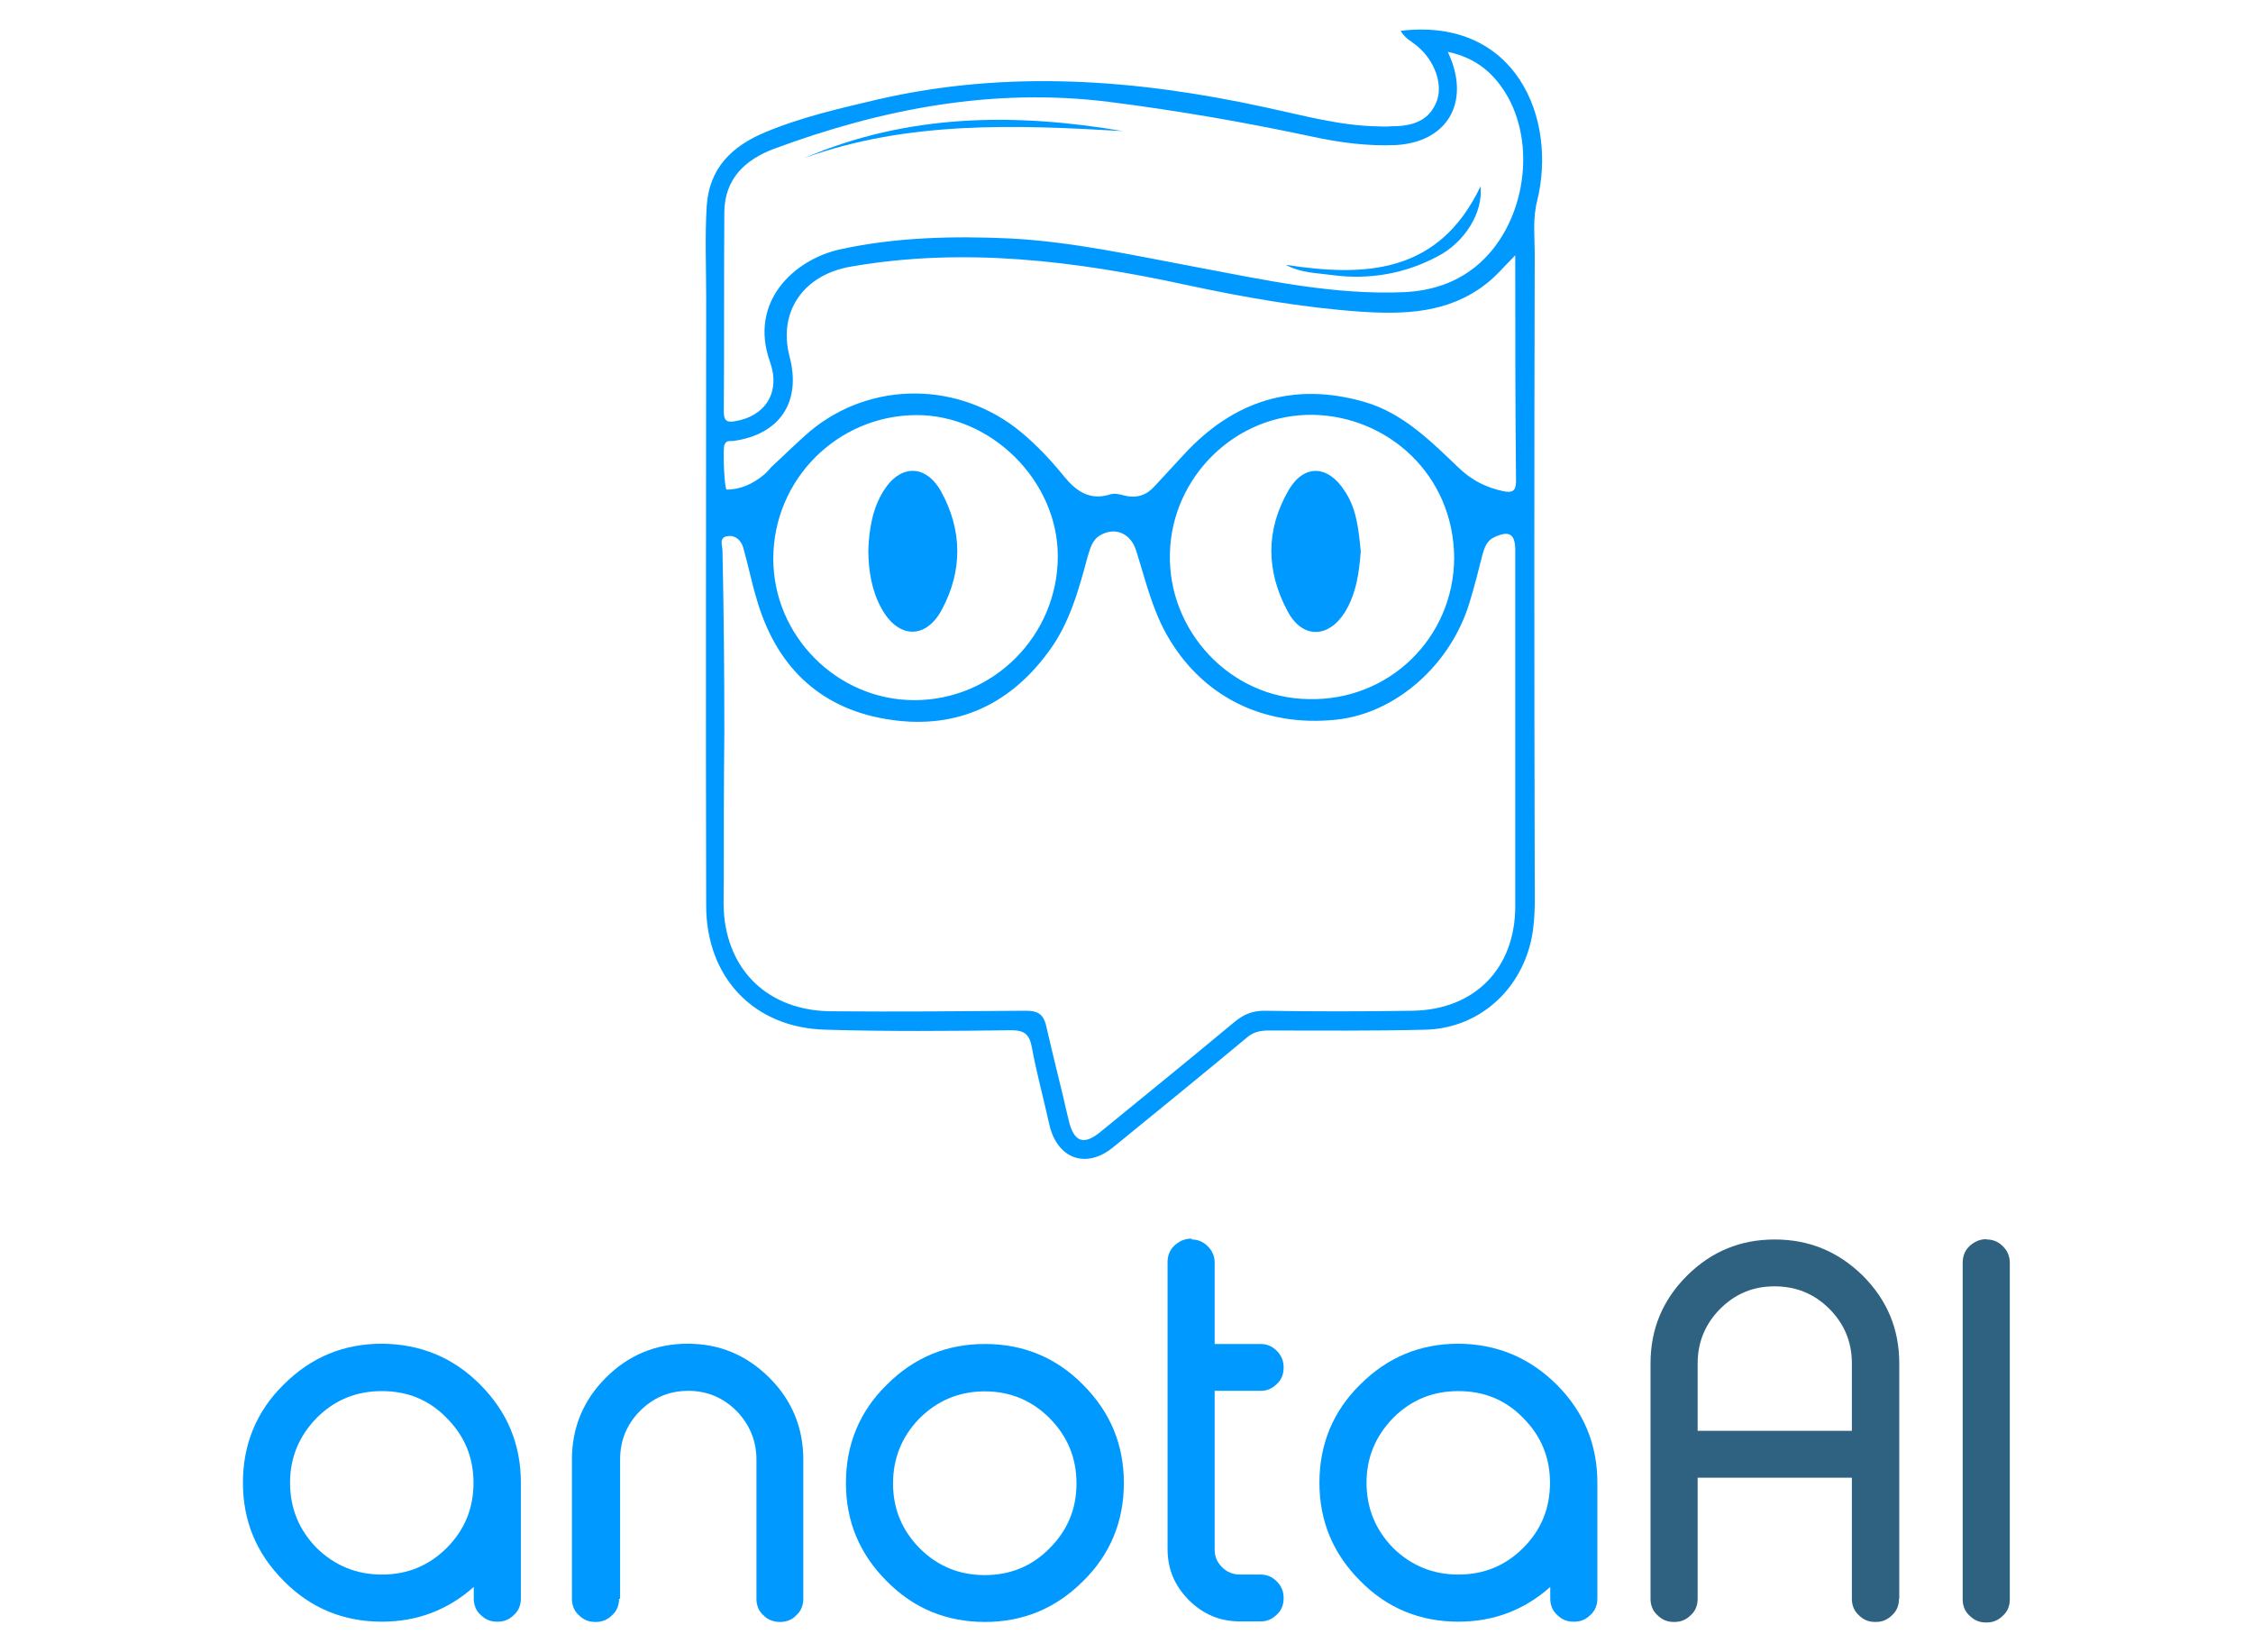
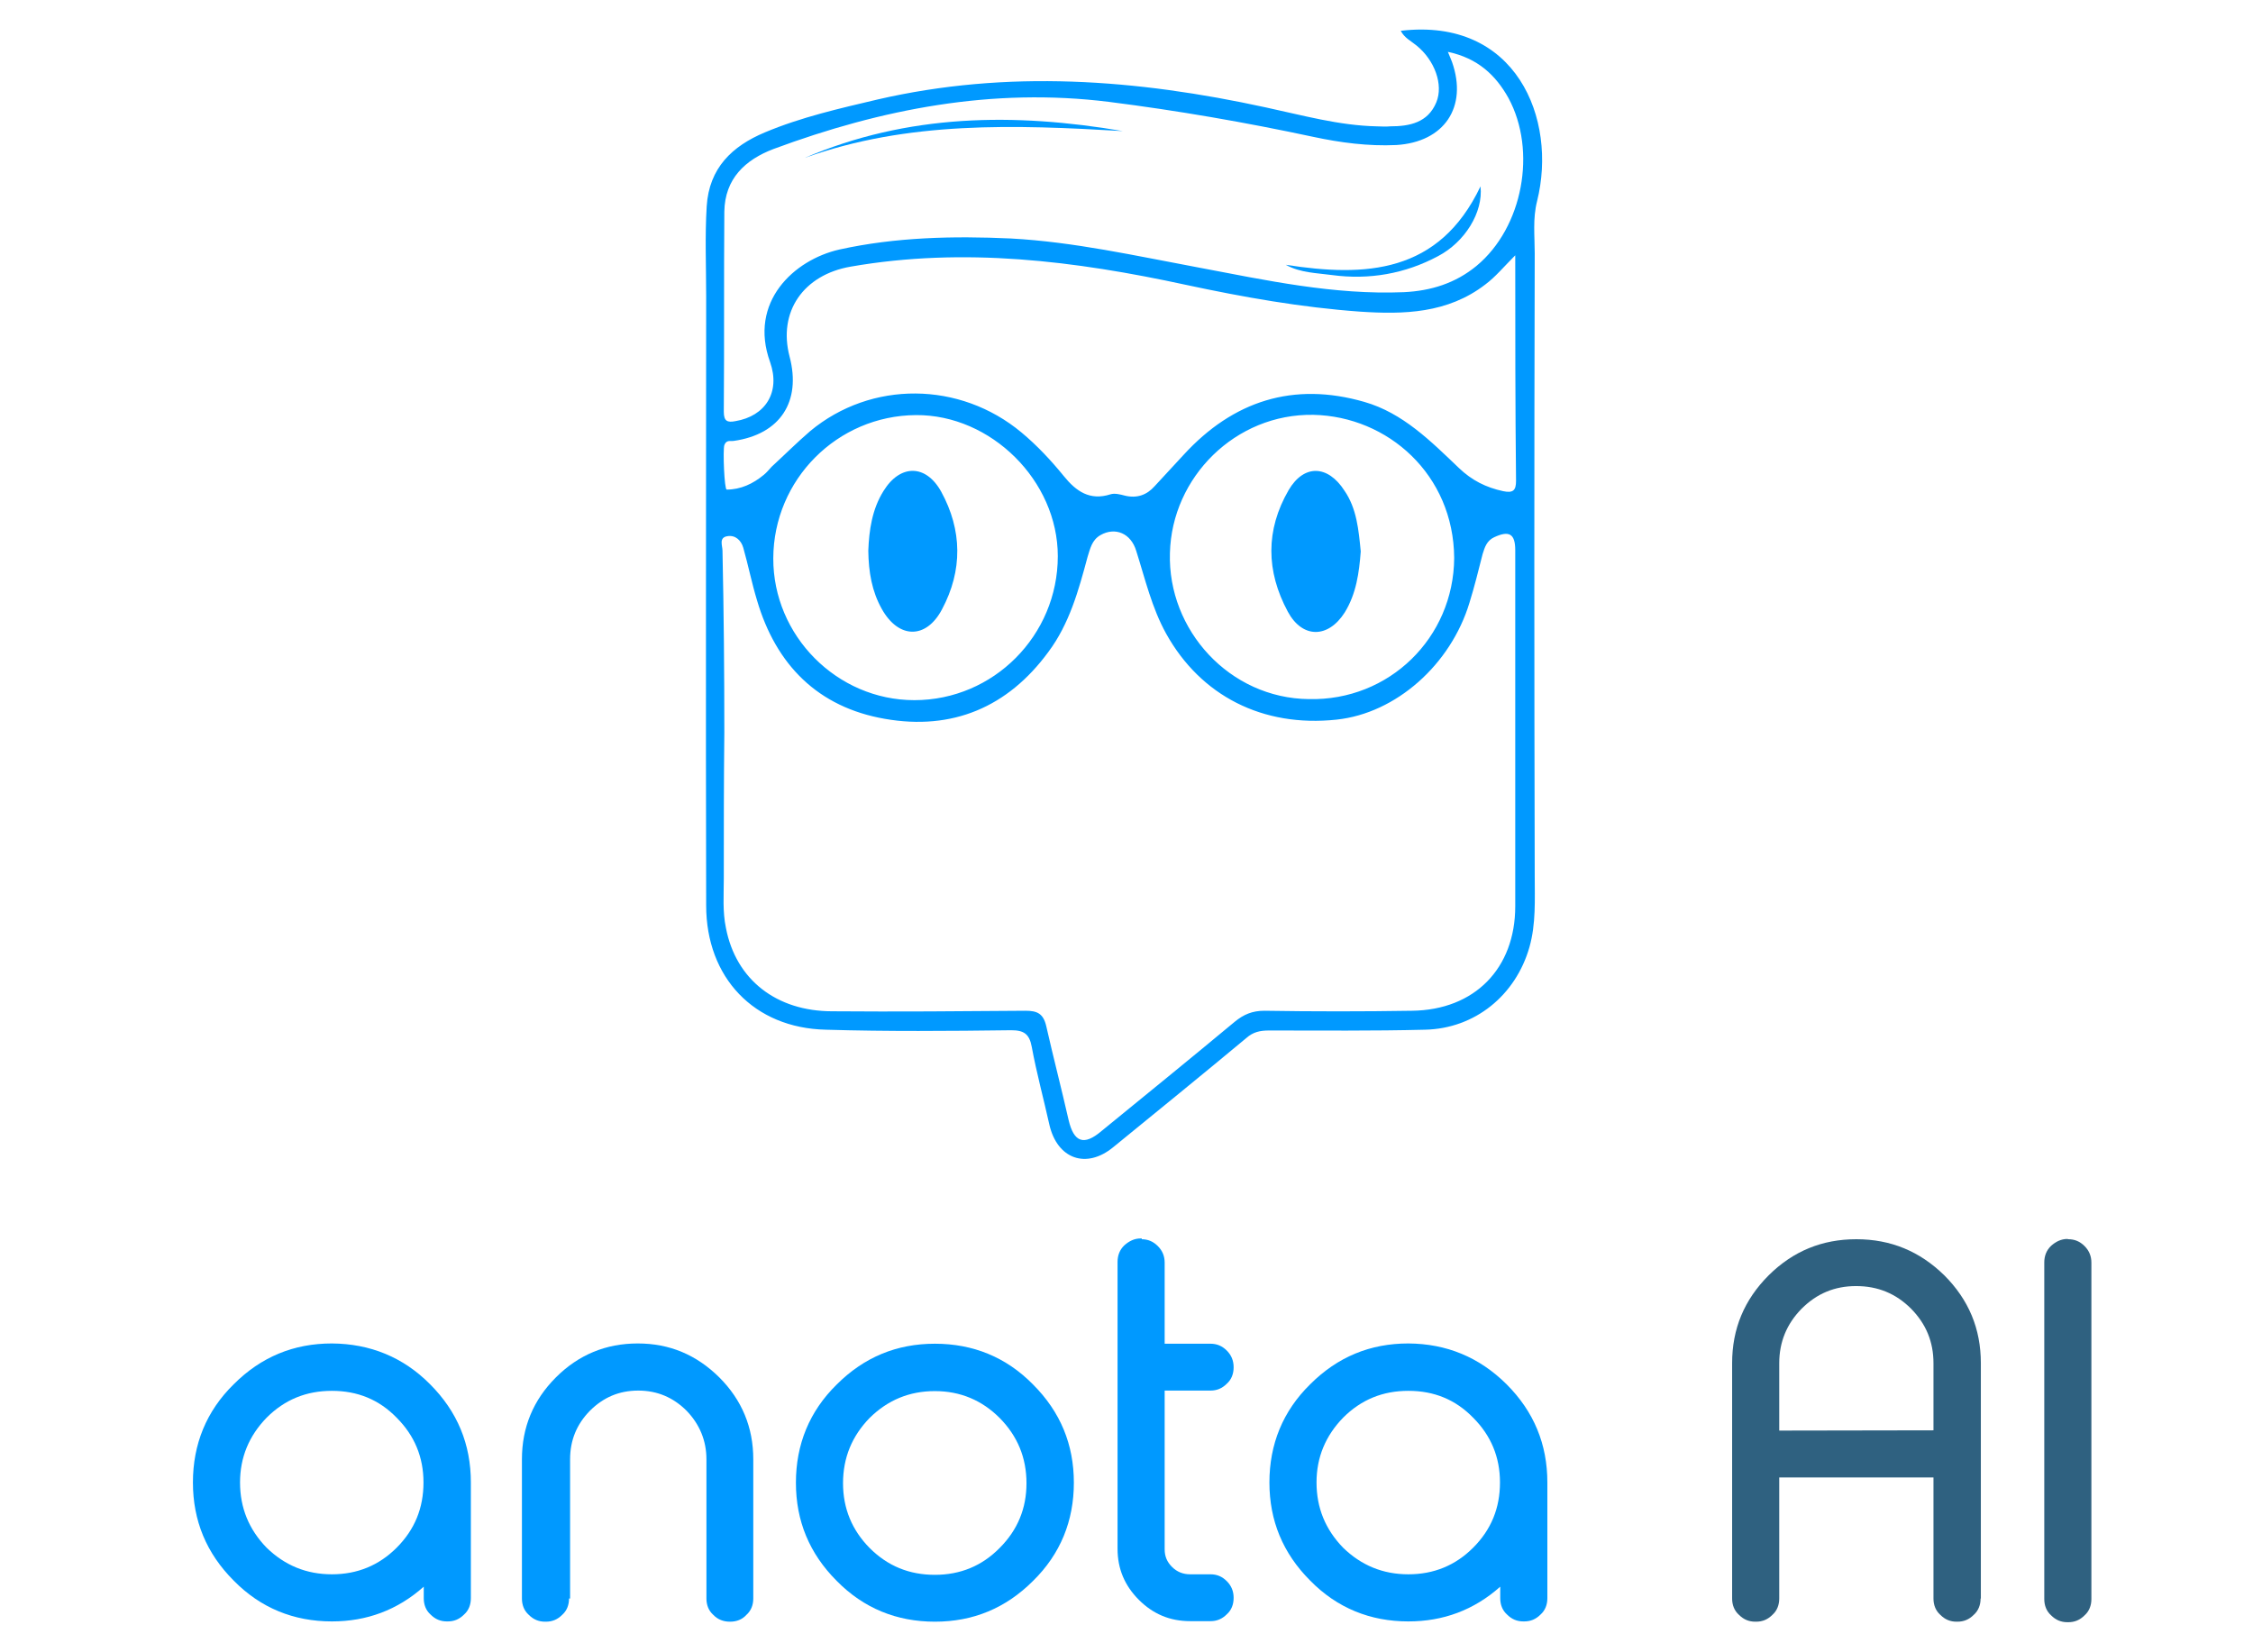
<svg xmlns="http://www.w3.org/2000/svg" version="1.1" id="Camada_1" x="0px" y="0px" viewBox="0 0 856 627.5" style="enable-background:new 0 0 856 627.5;" xml:space="preserve">
  <style type="text/css">
	.st0{fill:#0099FF;}
	.st1{fill:#2F6180;}
</style>
  <g>
-     <path class="st0" d="M532.2,11.7C576,6.5,591.8,45.1,584,76.4c-1.7,6.7-0.9,13.2-0.9,19.8c-0.2,78.8-0.2,157.5,0,236.5   c0,9.1,0.5,18.3-2,27.1c-5.2,18.3-20.7,31-39.7,31.4c-19.8,0.5-39.5,0.3-59.3,0.3c-3.4,0-6,0.6-8.5,2.8   c-16.8,14-33.7,27.7-50.6,41.5c-10.3,8.5-21.3,4.5-24.3-8.5c-2.2-9.9-4.9-19.8-6.7-29.6c-0.9-4.9-3-6.3-7.8-6.3   c-23.5,0.3-47,0.5-70.4-0.2c-27.3-0.6-45.5-19.8-45.5-47.2c-0.2-77.1,0-154.2,0-231.4c0-11.4-0.5-22.9,0.2-34.2   c0.9-14.6,9.7-22.9,22.1-28.1c13.8-5.8,28.4-9.1,42.8-12.5c49.4-11.4,98.4-7.7,147.5,3c14,3,27.9,6.9,42.2,7.2c1.7,0,3.3,0.2,5,0   c7.5,0,14.4-1.4,17.6-9.1c2.8-6.7-0.6-16-7.5-21.6C536,15.5,533.6,14.4,532.2,11.7z M275.2,278.3C275,278.3,275,278.3,275.2,278.3   c-0.2,18.5-0.2,37-0.2,55.5c0,6.3-0.5,12.5,0.8,18.7c3.8,19.8,19.3,31.7,40.4,31.7c24.6,0.2,49.1,0,73.5-0.2c4.4,0,6.7,1.1,7.8,5.8   c2.7,11.9,5.8,23.8,8.5,35.7c2,8.5,5.8,9.9,12.5,4.2c16.9-13.8,33.9-27.6,50.6-41.5c3.4-2.8,6.7-4.2,11.3-4.2   c18.7,0.3,37.3,0.3,56.1,0c23.8-0.3,39.2-16.1,39.2-39.7c0-45.1,0-90.3,0-135.3c0-6.3-2.4-7.5-8-4.9c-2.8,1.3-3.6,3.8-4.4,6.4   c-1.6,6.3-3.1,12.4-5,18.5c-7.1,23.5-27.9,42-50.5,44.4c-28.1,3-51.6-9.1-64.7-32.6c-5.5-9.9-8-20.8-11.4-31.5c-2-6.7-8-9.2-13.6-6   c-3.3,1.9-3.9,5.2-4.9,8.3c-3.4,12.7-6.9,25.4-14.9,36.1c-15.4,21-36.5,29.9-62.1,25.4c-25.4-4.4-41.4-20.5-48.6-45.1   c-2-6.6-3.3-13.2-5.2-19.9c-0.8-2.8-3-4.9-6-4.4c-3.4,0.5-1.9,3.6-1.9,5.5C275,232.3,275.2,255.1,275.2,278.3z M550.1,19.7   c0.8,2,1.3,3,1.6,3.9c6,17.1-3,30.4-21.2,31.5c-10.7,0.5-21.2-0.9-31.5-3.1c-25.7-5.5-51.6-10-77.7-13.3   c-44.2-5.5-86.4,2.7-127.4,17.9c-10.8,4.1-18.5,11.3-18.7,23.8c-0.2,25.4,0,50.6-0.2,76c0,3.6,1.3,4.2,4.4,3.6   c11.4-1.9,17.2-11,13.2-22.4c-8.3-22.9,9.1-38.9,26.3-42.8c21.3-4.7,43.3-5.2,65.1-4.2c24.1,1.3,47.5,6.6,71.2,11   c25.9,4.9,51.6,10.5,78.2,9.4c10.3-0.5,19.6-3.4,27.6-10c17.6-14.6,23-43.7,12.1-63.8C568.3,28.6,561.5,22.1,550.1,19.7z M575.7,97   c-4.4,4.4-7.5,8.2-11.4,11.1c-14.3,11-31,11.4-47.5,10.3c-22.4-1.6-44.4-5.5-66.3-10.2c-42-9.1-84.3-14.4-127.3-6.9   c-17.9,3.1-27.7,17.1-23.2,34.2c4.5,17.1-3.6,29.5-21.2,32c-1.3,0.2-2.8-0.5-3.6,1.6c-0.6,1.9,0,16.9,0.9,16.9   c5.3,0,10-2.2,14.1-5.6c1.1-0.9,2-2,3-3.1c4.9-4.5,9.6-9.2,14.6-13.5c23.2-19.3,56.9-19,80.3,0.5c6,5,11.3,10.7,16.1,16.6   c4.7,5.8,9.9,9.4,17.7,6.9c1.6-0.5,3.6,0,5.5,0.5c4.5,1.1,8.3-0.2,11.3-3.6c3.6-3.9,7.4-8,11-11.9c18.8-20.5,41.7-27.9,68.7-20.1   c14.6,4.2,25.2,14.9,35.9,25.1c4.9,4.7,10.3,7.4,16.8,8.8c3.8,0.8,4.9-0.3,4.9-3.9C575.7,154.5,575.7,126.4,575.7,97z M347.4,266   c30.1,0,54.5-24.6,54.5-54.7c0-28.7-25.4-53.8-53.9-53.6c-29.9,0.2-54.1,24.5-54.2,54.4C293.7,241.5,318,266,347.4,266z M552.5,212   c-0.2-31.7-25.2-53.8-53.5-54.4c-29.6-0.5-53.8,23.7-54.5,52.5c-0.9,29.3,22.7,55.2,52.8,55.5C527.8,266.3,552.3,242.3,552.5,212z" />
+     <path class="st0" d="M532.2,11.7C576,6.5,591.8,45.1,584,76.4c-1.7,6.7-0.9,13.2-0.9,19.8c-0.2,78.8-0.2,157.5,0,236.5   c0,9.1,0.5,18.3-2,27.1c-5.2,18.3-20.7,31-39.7,31.4c-19.8,0.5-39.5,0.3-59.3,0.3c-3.4,0-6,0.6-8.5,2.8   c-16.8,14-33.7,27.7-50.6,41.5c-10.3,8.5-21.3,4.5-24.3-8.5c-2.2-9.9-4.9-19.8-6.7-29.6c-0.9-4.9-3-6.3-7.8-6.3   c-23.5,0.3-47,0.5-70.4-0.2c-27.3-0.6-45.5-19.8-45.5-47.2c-0.2-77.1,0-154.2,0-231.4c0-11.4-0.5-22.9,0.2-34.2   c0.9-14.6,9.7-22.9,22.1-28.1c13.8-5.8,28.4-9.1,42.8-12.5c49.4-11.4,98.4-7.7,147.5,3c14,3,27.9,6.9,42.2,7.2c1.7,0,3.3,0.2,5,0   c7.5,0,14.4-1.4,17.6-9.1c2.8-6.7-0.6-16-7.5-21.6C536,15.5,533.6,14.4,532.2,11.7z M275.2,278.3C275,278.3,275,278.3,275.2,278.3   c-0.2,18.5-0.2,37-0.2,55.5c0,6.3-0.5,12.5,0.8,18.7c3.8,19.8,19.3,31.7,40.4,31.7c24.6,0.2,49.1,0,73.5-0.2c4.4,0,6.7,1.1,7.8,5.8   c2.7,11.9,5.8,23.8,8.5,35.7c2,8.5,5.8,9.9,12.5,4.2c16.9-13.8,33.9-27.6,50.6-41.5c3.4-2.8,6.7-4.2,11.3-4.2   c18.7,0.3,37.3,0.3,56.1,0c23.8-0.3,39.2-16.1,39.2-39.7c0-45.1,0-90.3,0-135.3c0-6.3-2.4-7.5-8-4.9c-2.8,1.3-3.6,3.8-4.4,6.4   c-1.6,6.3-3.1,12.4-5,18.5c-7.1,23.5-27.9,42-50.5,44.4c-28.1,3-51.6-9.1-64.7-32.6c-5.5-9.9-8-20.8-11.4-31.5c-2-6.7-8-9.2-13.6-6   c-3.3,1.9-3.9,5.2-4.9,8.3c-3.4,12.7-6.9,25.4-14.9,36.1c-15.4,21-36.5,29.9-62.1,25.4c-25.4-4.4-41.4-20.5-48.6-45.1   c-2-6.6-3.3-13.2-5.2-19.9c-0.8-2.8-3-4.9-6-4.4c-3.4,0.5-1.9,3.6-1.9,5.5C275,232.3,275.2,255.1,275.2,278.3z M550.1,19.7   c0.8,2,1.3,3,1.6,3.9c6,17.1-3,30.4-21.2,31.5c-10.7,0.5-21.2-0.9-31.5-3.1c-25.7-5.5-51.6-10-77.7-13.3   c-44.2-5.5-86.4,2.7-127.4,17.9c-10.8,4.1-18.5,11.3-18.7,23.8c-0.2,25.4,0,50.6-0.2,76c0,3.6,1.3,4.2,4.4,3.6   c11.4-1.9,17.2-11,13.2-22.4c-8.3-22.9,9.1-38.9,26.3-42.8c21.3-4.7,43.3-5.2,65.1-4.2c24.1,1.3,47.5,6.6,71.2,11   c25.9,4.9,51.6,10.5,78.2,9.4c10.3-0.5,19.6-3.4,27.6-10c17.6-14.6,23-43.7,12.1-63.8C568.3,28.6,561.5,22.1,550.1,19.7z M575.7,97   c-4.4,4.4-7.5,8.2-11.4,11.1c-14.3,11-31,11.4-47.5,10.3c-22.4-1.6-44.4-5.5-66.3-10.2c-42-9.1-84.3-14.4-127.3-6.9   c-17.9,3.1-27.7,17.1-23.2,34.2s-3.6,29.5-21.2,32c-1.3,0.2-2.8-0.5-3.6,1.6c-0.6,1.9,0,16.9,0.9,16.9c5.3,0,10-2.2,14.1-5.6   c1.1-0.9,2-2,3-3.1c4.9-4.5,9.6-9.2,14.6-13.5c23.2-19.3,56.9-19,80.3,0.5c6,5,11.3,10.7,16.1,16.6c4.7,5.8,9.9,9.4,17.7,6.9   c1.6-0.5,3.6,0,5.5,0.5c4.5,1.1,8.3-0.2,11.3-3.6c3.6-3.9,7.4-8,11-11.9c18.8-20.5,41.7-27.9,68.7-20.1   c14.6,4.2,25.2,14.9,35.9,25.1c4.9,4.7,10.3,7.4,16.8,8.8c3.8,0.8,4.9-0.3,4.9-3.9C575.7,154.5,575.7,126.4,575.7,97z M347.4,266   c30.1,0,54.5-24.6,54.5-54.7c0-28.7-25.4-53.8-53.9-53.6c-29.9,0.2-54.1,24.5-54.2,54.4C293.7,241.5,318,266,347.4,266z M552.5,212   c-0.2-31.7-25.2-53.8-53.5-54.4c-29.6-0.5-53.8,23.7-54.5,52.5c-0.9,29.3,22.7,55.2,52.8,55.5C527.8,266.3,552.3,242.3,552.5,212z" />
    <path class="st0" d="M305.7,60c39.2-16.8,79.8-17.2,120.9-10.2C385.7,47.4,344.9,45.9,305.7,60z" />
    <path class="st0" d="M488.5,100.6c30.3,4.7,58.2,3.4,74-29.8c1.1,9.9-6,21.2-16.1,26.5c-12.5,6.7-26.2,9.1-40.3,7.2   C500.3,103.7,494.1,103.7,488.5,100.6z" />
    <path class="st0" d="M329.9,209.2c0.3-7.7,1.4-15.7,5.8-22.7c6.3-10.2,16.1-10.2,21.9,0.3c8,14.6,8.2,29.9,0.3,44.7   c-6,11.4-16.5,11.3-22.9-0.2C331.3,224.7,330,217.4,329.9,209.2z" />
    <path class="st0" d="M517,209.5c-0.6,8-1.7,16.1-6.1,23.2c-6.3,9.9-16.1,9.9-21.6-0.3c-8.3-15.4-8.5-31,0.3-46.2   c5.8-9.9,14.9-9.6,21.2,0.2C515.5,193.2,516.2,201.4,517,209.5z" />
  </g>
  <g>
-     <path class="st0" d="M182.4,526c10.4,10.4,15.5,22.8,15.5,37.3v44c0,2.4-0.8,4.6-2.6,6.2c-1.8,1.8-3.8,2.6-6.2,2.6h-0.3   c-2.4,0-4.4-0.8-6.2-2.6c-1.8-1.6-2.6-3.8-2.6-6.2v-4.4c-10,8.9-21.7,13.2-34.9,13.2c-14.5,0-27.1-5.1-37.3-15.5   c-10.4-10.4-15.5-22.8-15.5-37.3c0-14.5,5.1-27.1,15.5-37.3c10.4-10.4,22.8-15.5,37.3-15.5C159.6,510.6,172.2,515.7,182.4,526z    M120.3,538.7c-6.7,6.9-10.1,15.1-10.1,24.6c0,9.7,3.4,17.9,10.1,24.8c6.9,6.7,15.1,10.1,24.8,10.1c9.7,0,17.9-3.4,24.6-10.1   c6.9-6.9,10.2-15.1,10.2-24.8c0-9.6-3.4-17.8-10.2-24.6c-6.7-6.9-14.9-10.2-24.6-10.2C135.4,528.5,127.2,531.8,120.3,538.7z" />
-     <path class="st0" d="M235.2,607.4c0,2.4-0.8,4.6-2.6,6.2c-1.8,1.8-3.8,2.6-6.2,2.6h-0.3c-2.4,0-4.4-0.8-6.2-2.6   c-1.8-1.6-2.6-3.8-2.6-6.2v-52.9c0-12.1,4.3-22.5,12.9-31.1c8.6-8.6,19-12.9,31.1-12.9c12.1,0,22.3,4.3,31,12.9   c8.6,8.6,12.9,19,12.9,31.1v52.9c0,2.4-0.8,4.6-2.6,6.2c-1.6,1.8-3.8,2.6-6.2,2.6h-0.1c-2.4,0-4.6-0.8-6.3-2.6   c-1.8-1.6-2.6-3.8-2.6-6.2v-52.9c0-7.1-2.6-13.3-7.5-18.4c-5.1-5.1-11.2-7.7-18.4-7.7c-7.3,0-13.3,2.6-18.4,7.7   c-5,5.1-7.5,11.2-7.5,18.4v52.9H235.2z" />
-     <path class="st0" d="M374.2,510.6c14.5,0,27.1,5.1,37.3,15.5c10.4,10.4,15.5,22.8,15.5,37.3c0,14.5-5.1,27.1-15.5,37.3   c-10.4,10.4-22.8,15.5-37.3,15.5s-27.1-5.1-37.3-15.5c-10.4-10.4-15.5-22.8-15.5-37.3c0-14.5,5.1-27.1,15.5-37.3   C347.3,515.7,359.7,510.6,374.2,510.6z M374.2,528.6c-9.7,0-17.9,3.4-24.8,10.2c-6.7,6.9-10.1,15.1-10.1,24.8   c0,9.6,3.4,17.8,10.1,24.6c6.9,6.9,15.1,10.2,24.8,10.2c9.7,0,17.9-3.4,24.6-10.2c6.9-6.9,10.2-15.1,10.2-24.6   c0-9.7-3.4-17.9-10.2-24.8C392.1,532.1,383.9,528.6,374.2,528.6z" />
-     <path class="st0" d="M452.7,470.9c2.4,0,4.4,0.8,6.2,2.6c1.8,1.8,2.6,3.9,2.6,6.3v30.8h17.4c2.4,0,4.4,0.8,6.2,2.6   c1.8,1.8,2.6,3.9,2.6,6.3v0.1c0,2.4-0.8,4.6-2.6,6.2c-1.8,1.8-3.8,2.6-6.2,2.6h-17.4v60.3c0,2.7,0.9,4.8,2.8,6.7   c1.9,1.9,4.2,2.8,6.9,2.8h7.7c2.4,0,4.4,0.8,6.2,2.6c1.8,1.8,2.6,3.9,2.6,6.3v0.1c0,2.4-0.8,4.6-2.6,6.2c-1.8,1.8-3.8,2.6-6.2,2.6   h-7.7c-7.7,0-14.1-2.7-19.5-8.1c-5.4-5.4-8.1-11.8-8.1-19.4v-109c0-2.4,0.8-4.6,2.6-6.3c1.8-1.6,3.8-2.6,6.2-2.6h0.4V470.9z" />
-     <path class="st0" d="M591.4,526c10.4,10.4,15.5,22.8,15.5,37.3v44c0,2.4-0.8,4.6-2.6,6.2c-1.8,1.8-3.8,2.6-6.2,2.6h-0.3   c-2.4,0-4.4-0.8-6.2-2.6c-1.8-1.6-2.6-3.8-2.6-6.2v-4.4c-10,8.9-21.7,13.2-34.9,13.2c-14.5,0-27.1-5.1-37.3-15.5   c-10.4-10.4-15.5-22.8-15.5-37.3c0-14.5,5.1-27.1,15.5-37.3c10.4-10.4,22.8-15.5,37.3-15.5C568.6,510.6,581,515.7,591.4,526z    M529.3,538.7c-6.7,6.9-10.1,15.1-10.1,24.6c0,9.7,3.4,17.9,10.1,24.8c6.9,6.7,15.1,10.1,24.8,10.1c9.7,0,17.9-3.4,24.6-10.1   c6.9-6.9,10.2-15.1,10.2-24.8c0-9.6-3.4-17.8-10.2-24.6c-6.7-6.9-14.9-10.2-24.6-10.2C544.4,528.5,536.2,531.8,529.3,538.7z" />
-     <path class="st1" d="M721.5,607.4c0,2.4-0.8,4.6-2.6,6.2c-1.8,1.8-3.8,2.6-6.2,2.6h-0.3c-2.4,0-4.4-0.8-6.2-2.6   c-1.8-1.6-2.6-3.8-2.6-6.2v-46h-58.6v46c0,2.4-0.8,4.6-2.6,6.2c-1.8,1.8-3.8,2.6-6.2,2.6h-0.3c-2.4,0-4.4-0.8-6.2-2.6   c-1.8-1.6-2.6-3.8-2.6-6.2V518c0-13.1,4.6-24.1,13.9-33.4c9.3-9.2,20.3-13.7,33.3-13.7c13.1,0,24.1,4.6,33.4,13.7   c9.3,9.3,13.9,20.3,13.9,33.4v89.4H721.5z M703.6,543.5V518c0-8.1-2.8-14.9-8.5-20.7c-5.8-5.8-12.7-8.6-20.9-8.6   c-8.1,0-14.9,2.8-20.7,8.6c-5.7,5.8-8.5,12.7-8.5,20.7v25.6H703.6z" />
-     <path class="st1" d="M754.8,470.9c2.4,0,4.4,0.8,6.2,2.6c1.8,1.8,2.6,3.9,2.6,6.3v127.8c0,2.4-0.8,4.6-2.6,6.2   c-1.8,1.8-3.8,2.6-6.2,2.6h-0.3c-2.4,0-4.4-0.8-6.2-2.6c-1.8-1.6-2.6-3.8-2.6-6.2V479.7c0-2.4,0.8-4.6,2.6-6.3   c1.8-1.6,3.8-2.6,6.2-2.6H754.8L754.8,470.9z" />
+     <path class="st0" d="M163.4,525.9c10.4,10.4,15.5,22.8,15.5,37.3v44c0,2.4-0.8,4.6-2.6,6.2c-1.8,1.8-3.8,2.6-6.2,2.6h-0.3   c-2.4,0-4.4-0.8-6.2-2.6c-1.8-1.6-2.6-3.8-2.6-6.2v-4.4c-10,8.9-21.7,13.2-34.9,13.2c-14.5,0-27.1-5.1-37.3-15.5   c-10.4-10.4-15.5-22.8-15.5-37.3s5.1-27.1,15.5-37.3c10.4-10.4,22.8-15.5,37.3-15.5C140.6,510.5,153.2,515.6,163.4,525.9z    M101.3,538.6c-6.7,6.9-10.1,15.1-10.1,24.6c0,9.7,3.4,17.9,10.1,24.8c6.9,6.7,15.1,10.1,24.8,10.1s17.9-3.4,24.6-10.1   c6.9-6.9,10.2-15.1,10.2-24.8c0-9.6-3.4-17.8-10.2-24.6c-6.7-6.9-14.9-10.2-24.6-10.2S108.2,531.7,101.3,538.6z" />
+     <path class="st0" d="M216.2,607.3c0,2.4-0.8,4.6-2.6,6.2c-1.8,1.8-3.8,2.6-6.2,2.6h-0.3c-2.4,0-4.4-0.8-6.2-2.6   c-1.8-1.6-2.6-3.8-2.6-6.2v-52.9c0-12.1,4.3-22.5,12.9-31.1c8.6-8.6,19-12.9,31.1-12.9s22.3,4.3,31,12.9c8.6,8.6,12.9,19,12.9,31.1   v52.9c0,2.4-0.8,4.6-2.6,6.2c-1.6,1.8-3.8,2.6-6.2,2.6h-0.1c-2.4,0-4.6-0.8-6.3-2.6c-1.8-1.6-2.6-3.8-2.6-6.2v-52.9   c0-7.1-2.6-13.3-7.5-18.4c-5.1-5.1-11.2-7.7-18.4-7.7c-7.3,0-13.3,2.6-18.4,7.7c-5,5.1-7.5,11.2-7.5,18.4v52.9H216.2z" />
+     <path class="st0" d="M355.2,510.5c14.5,0,27.1,5.1,37.3,15.5c10.4,10.4,15.5,22.8,15.5,37.3s-5.1,27.1-15.5,37.3   c-10.4,10.4-22.8,15.5-37.3,15.5s-27.1-5.1-37.3-15.5c-10.4-10.4-15.5-22.8-15.5-37.3s5.1-27.1,15.5-37.3   C328.3,515.6,340.7,510.5,355.2,510.5z M355.2,528.5c-9.7,0-17.9,3.4-24.8,10.2c-6.7,6.9-10.1,15.1-10.1,24.8   c0,9.6,3.4,17.8,10.1,24.6c6.9,6.9,15.1,10.2,24.8,10.2c9.7,0,17.9-3.4,24.6-10.2c6.9-6.9,10.2-15.1,10.2-24.6   c0-9.7-3.4-17.9-10.2-24.8C373.1,532,364.9,528.5,355.2,528.5z" />
+     <path class="st0" d="M433.7,470.8c2.4,0,4.4,0.8,6.2,2.6c1.8,1.8,2.6,3.9,2.6,6.3v30.8h17.4c2.4,0,4.4,0.8,6.2,2.6   c1.8,1.8,2.6,3.9,2.6,6.3v0.1c0,2.4-0.8,4.6-2.6,6.2c-1.8,1.8-3.8,2.6-6.2,2.6h-17.4v60.3c0,2.7,0.9,4.8,2.8,6.7s4.2,2.8,6.9,2.8   h7.7c2.4,0,4.4,0.8,6.2,2.6c1.8,1.8,2.6,3.9,2.6,6.3v0.1c0,2.4-0.8,4.6-2.6,6.2c-1.8,1.8-3.8,2.6-6.2,2.6h-7.7   c-7.7,0-14.1-2.7-19.5-8.1c-5.4-5.4-8.1-11.8-8.1-19.4v-109c0-2.4,0.8-4.6,2.6-6.3c1.8-1.6,3.8-2.6,6.2-2.6h0.4v0.3H433.7z" />
+     <path class="st0" d="M572.4,525.9c10.4,10.4,15.5,22.8,15.5,37.3v44c0,2.4-0.8,4.6-2.6,6.2c-1.8,1.8-3.8,2.6-6.2,2.6h-0.3   c-2.4,0-4.4-0.8-6.2-2.6c-1.8-1.6-2.6-3.8-2.6-6.2v-4.4c-10,8.9-21.7,13.2-34.9,13.2c-14.5,0-27.1-5.1-37.3-15.5   c-10.4-10.4-15.5-22.8-15.5-37.3s5.1-27.1,15.5-37.3c10.4-10.4,22.8-15.5,37.3-15.5C549.6,510.5,562,515.6,572.4,525.9z    M510.3,538.6c-6.7,6.9-10.1,15.1-10.1,24.6c0,9.7,3.4,17.9,10.1,24.8c6.9,6.7,15.1,10.1,24.8,10.1s17.9-3.4,24.6-10.1   c6.9-6.9,10.2-15.1,10.2-24.8c0-9.6-3.4-17.8-10.2-24.6c-6.7-6.9-14.9-10.2-24.6-10.2S517.2,531.7,510.3,538.6z" />
+     <path class="st1" d="M752.5,607.3c0,2.4-0.8,4.6-2.6,6.2c-1.8,1.8-3.8,2.6-6.2,2.6h-0.3c-2.4,0-4.4-0.8-6.2-2.6   c-1.8-1.6-2.6-3.8-2.6-6.2v-46H676v46c0,2.4-0.8,4.6-2.6,6.2c-1.8,1.8-3.8,2.6-6.2,2.6h-0.3c-2.4,0-4.4-0.8-6.2-2.6   c-1.8-1.6-2.6-3.8-2.6-6.2v-89.4c0-13.1,4.6-24.1,13.9-33.4c9.3-9.2,20.3-13.7,33.3-13.7c13.1,0,24.1,4.6,33.4,13.7   c9.3,9.3,13.9,20.3,13.9,33.4v89.4H752.5z M734.6,543.4v-25.5c0-8.1-2.8-14.9-8.5-20.7c-5.8-5.8-12.7-8.6-20.9-8.6   c-8.1,0-14.9,2.8-20.7,8.6c-5.7,5.8-8.5,12.7-8.5,20.7v25.6L734.6,543.4L734.6,543.4z" />
+     <path class="st1" d="M785.8,470.8c2.4,0,4.4,0.8,6.2,2.6c1.8,1.8,2.6,3.9,2.6,6.3v127.8c0,2.4-0.8,4.6-2.6,6.2   c-1.8,1.8-3.8,2.6-6.2,2.6h-0.3c-2.4,0-4.4-0.8-6.2-2.6c-1.8-1.6-2.6-3.8-2.6-6.2V479.6c0-2.4,0.8-4.6,2.6-6.3   c1.8-1.6,3.8-2.6,6.2-2.6L785.8,470.8L785.8,470.8z" />
  </g>
</svg>
